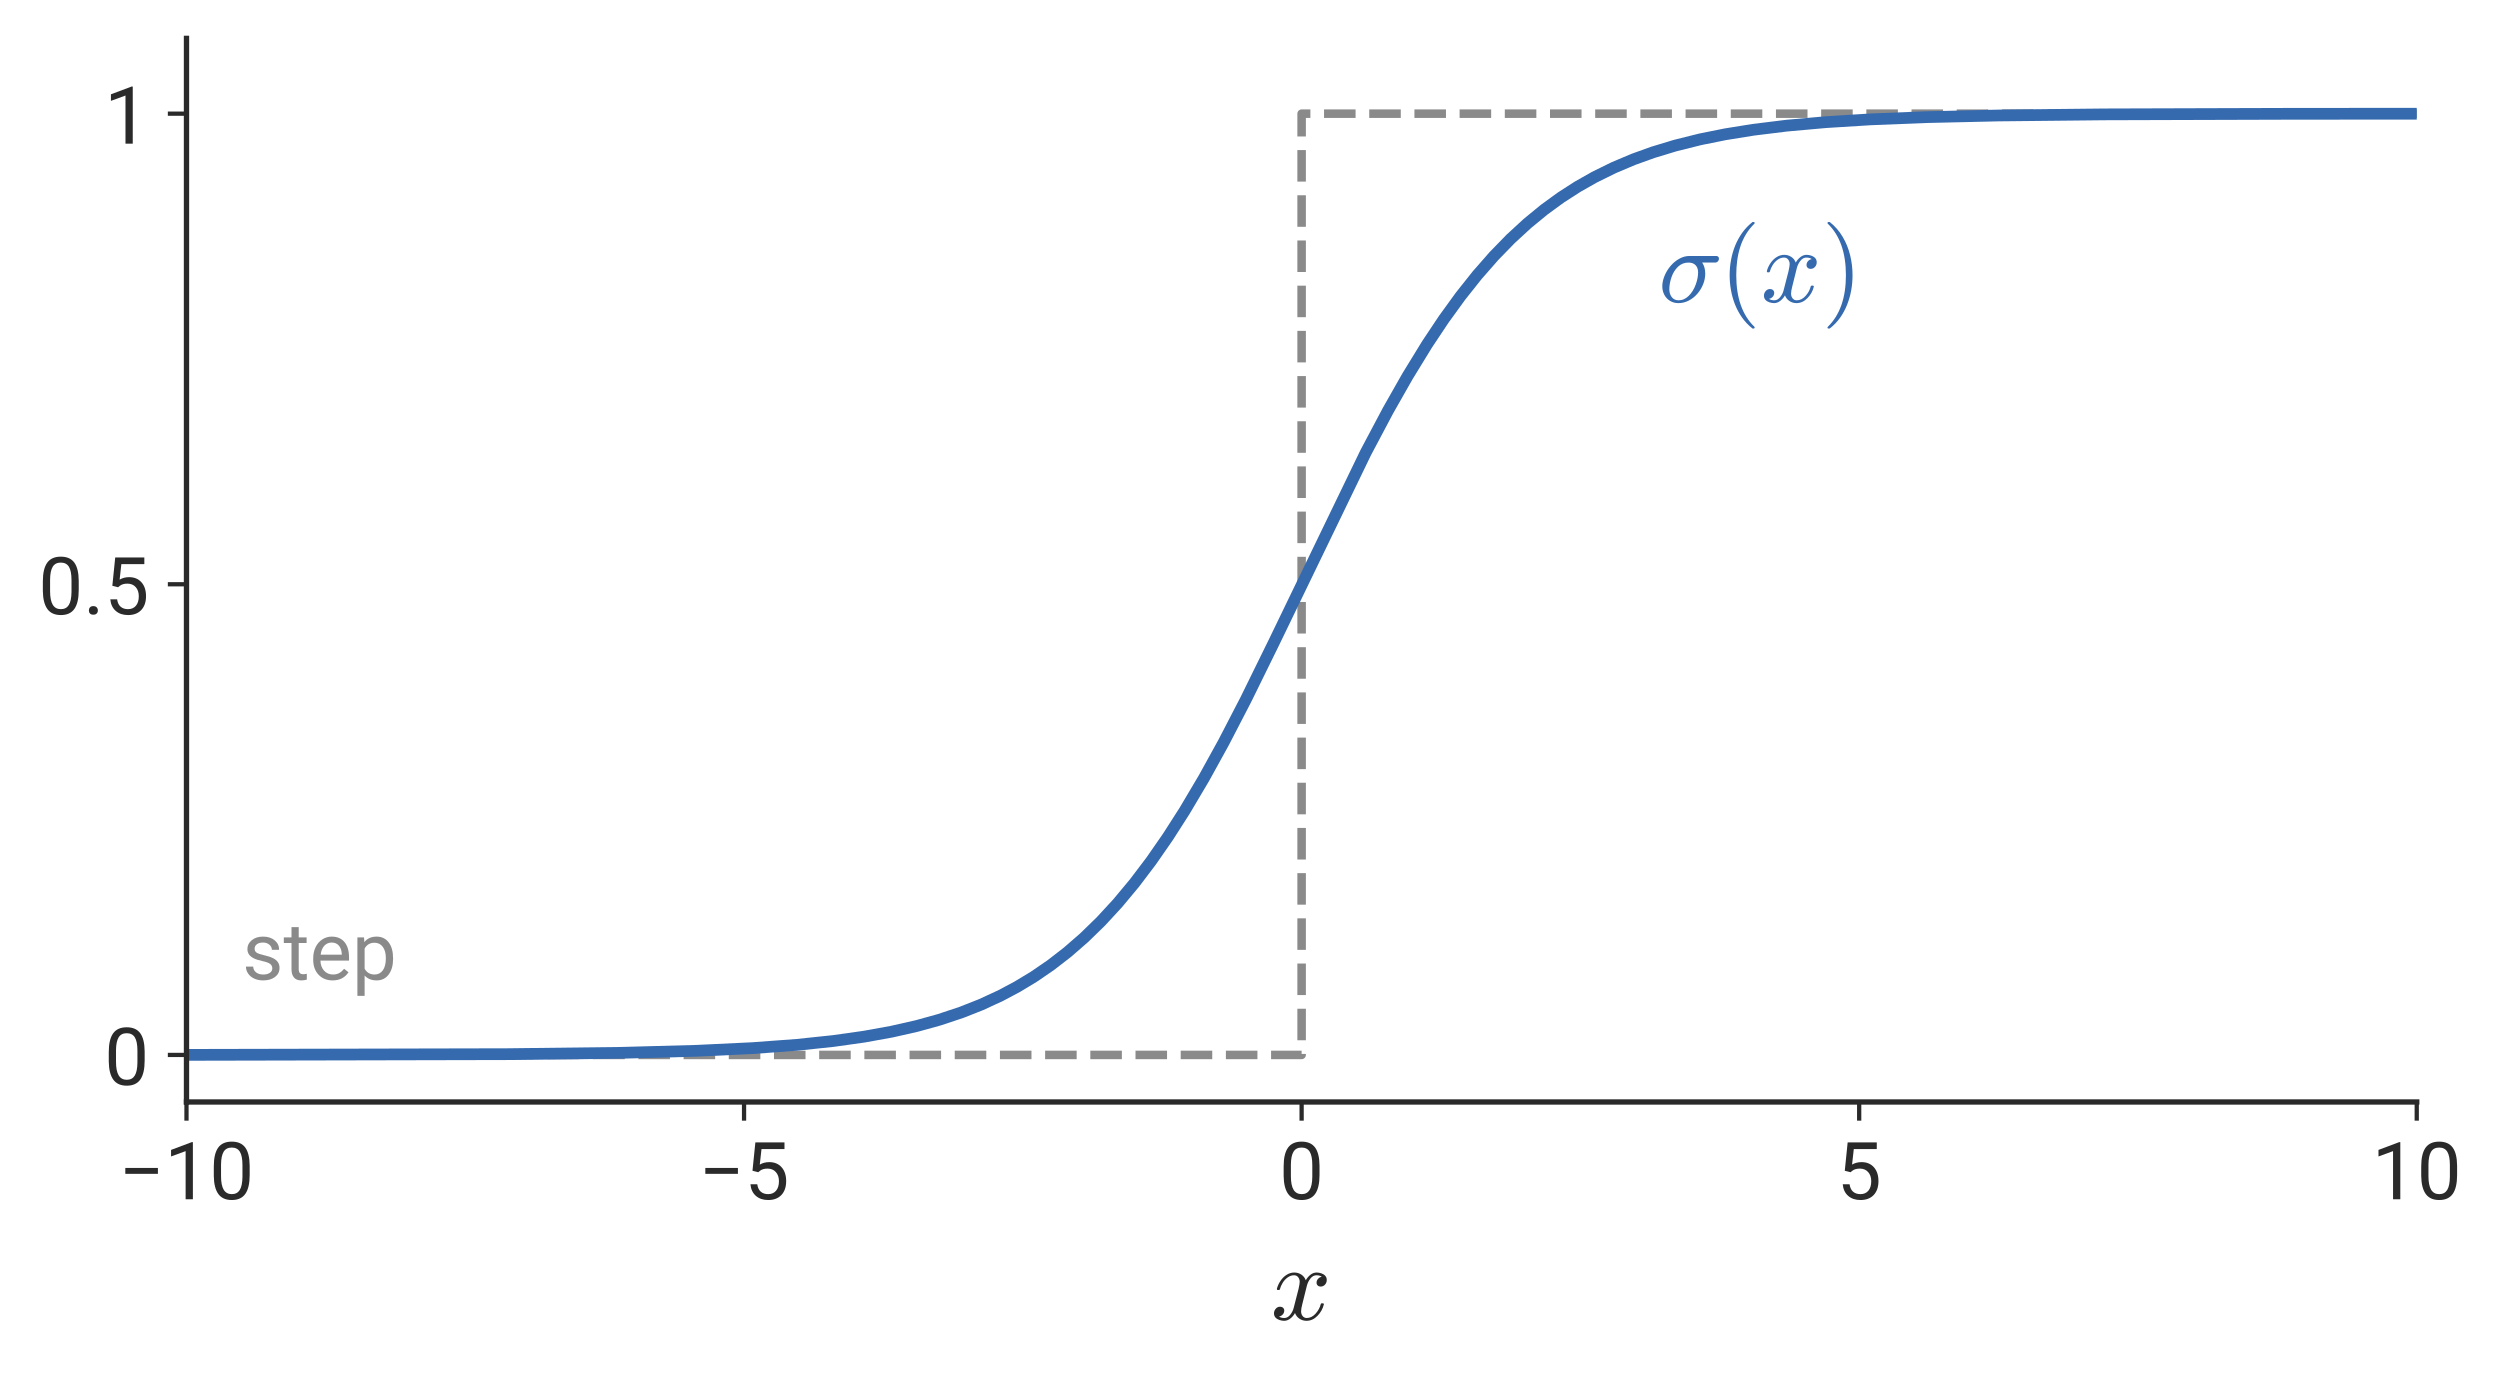
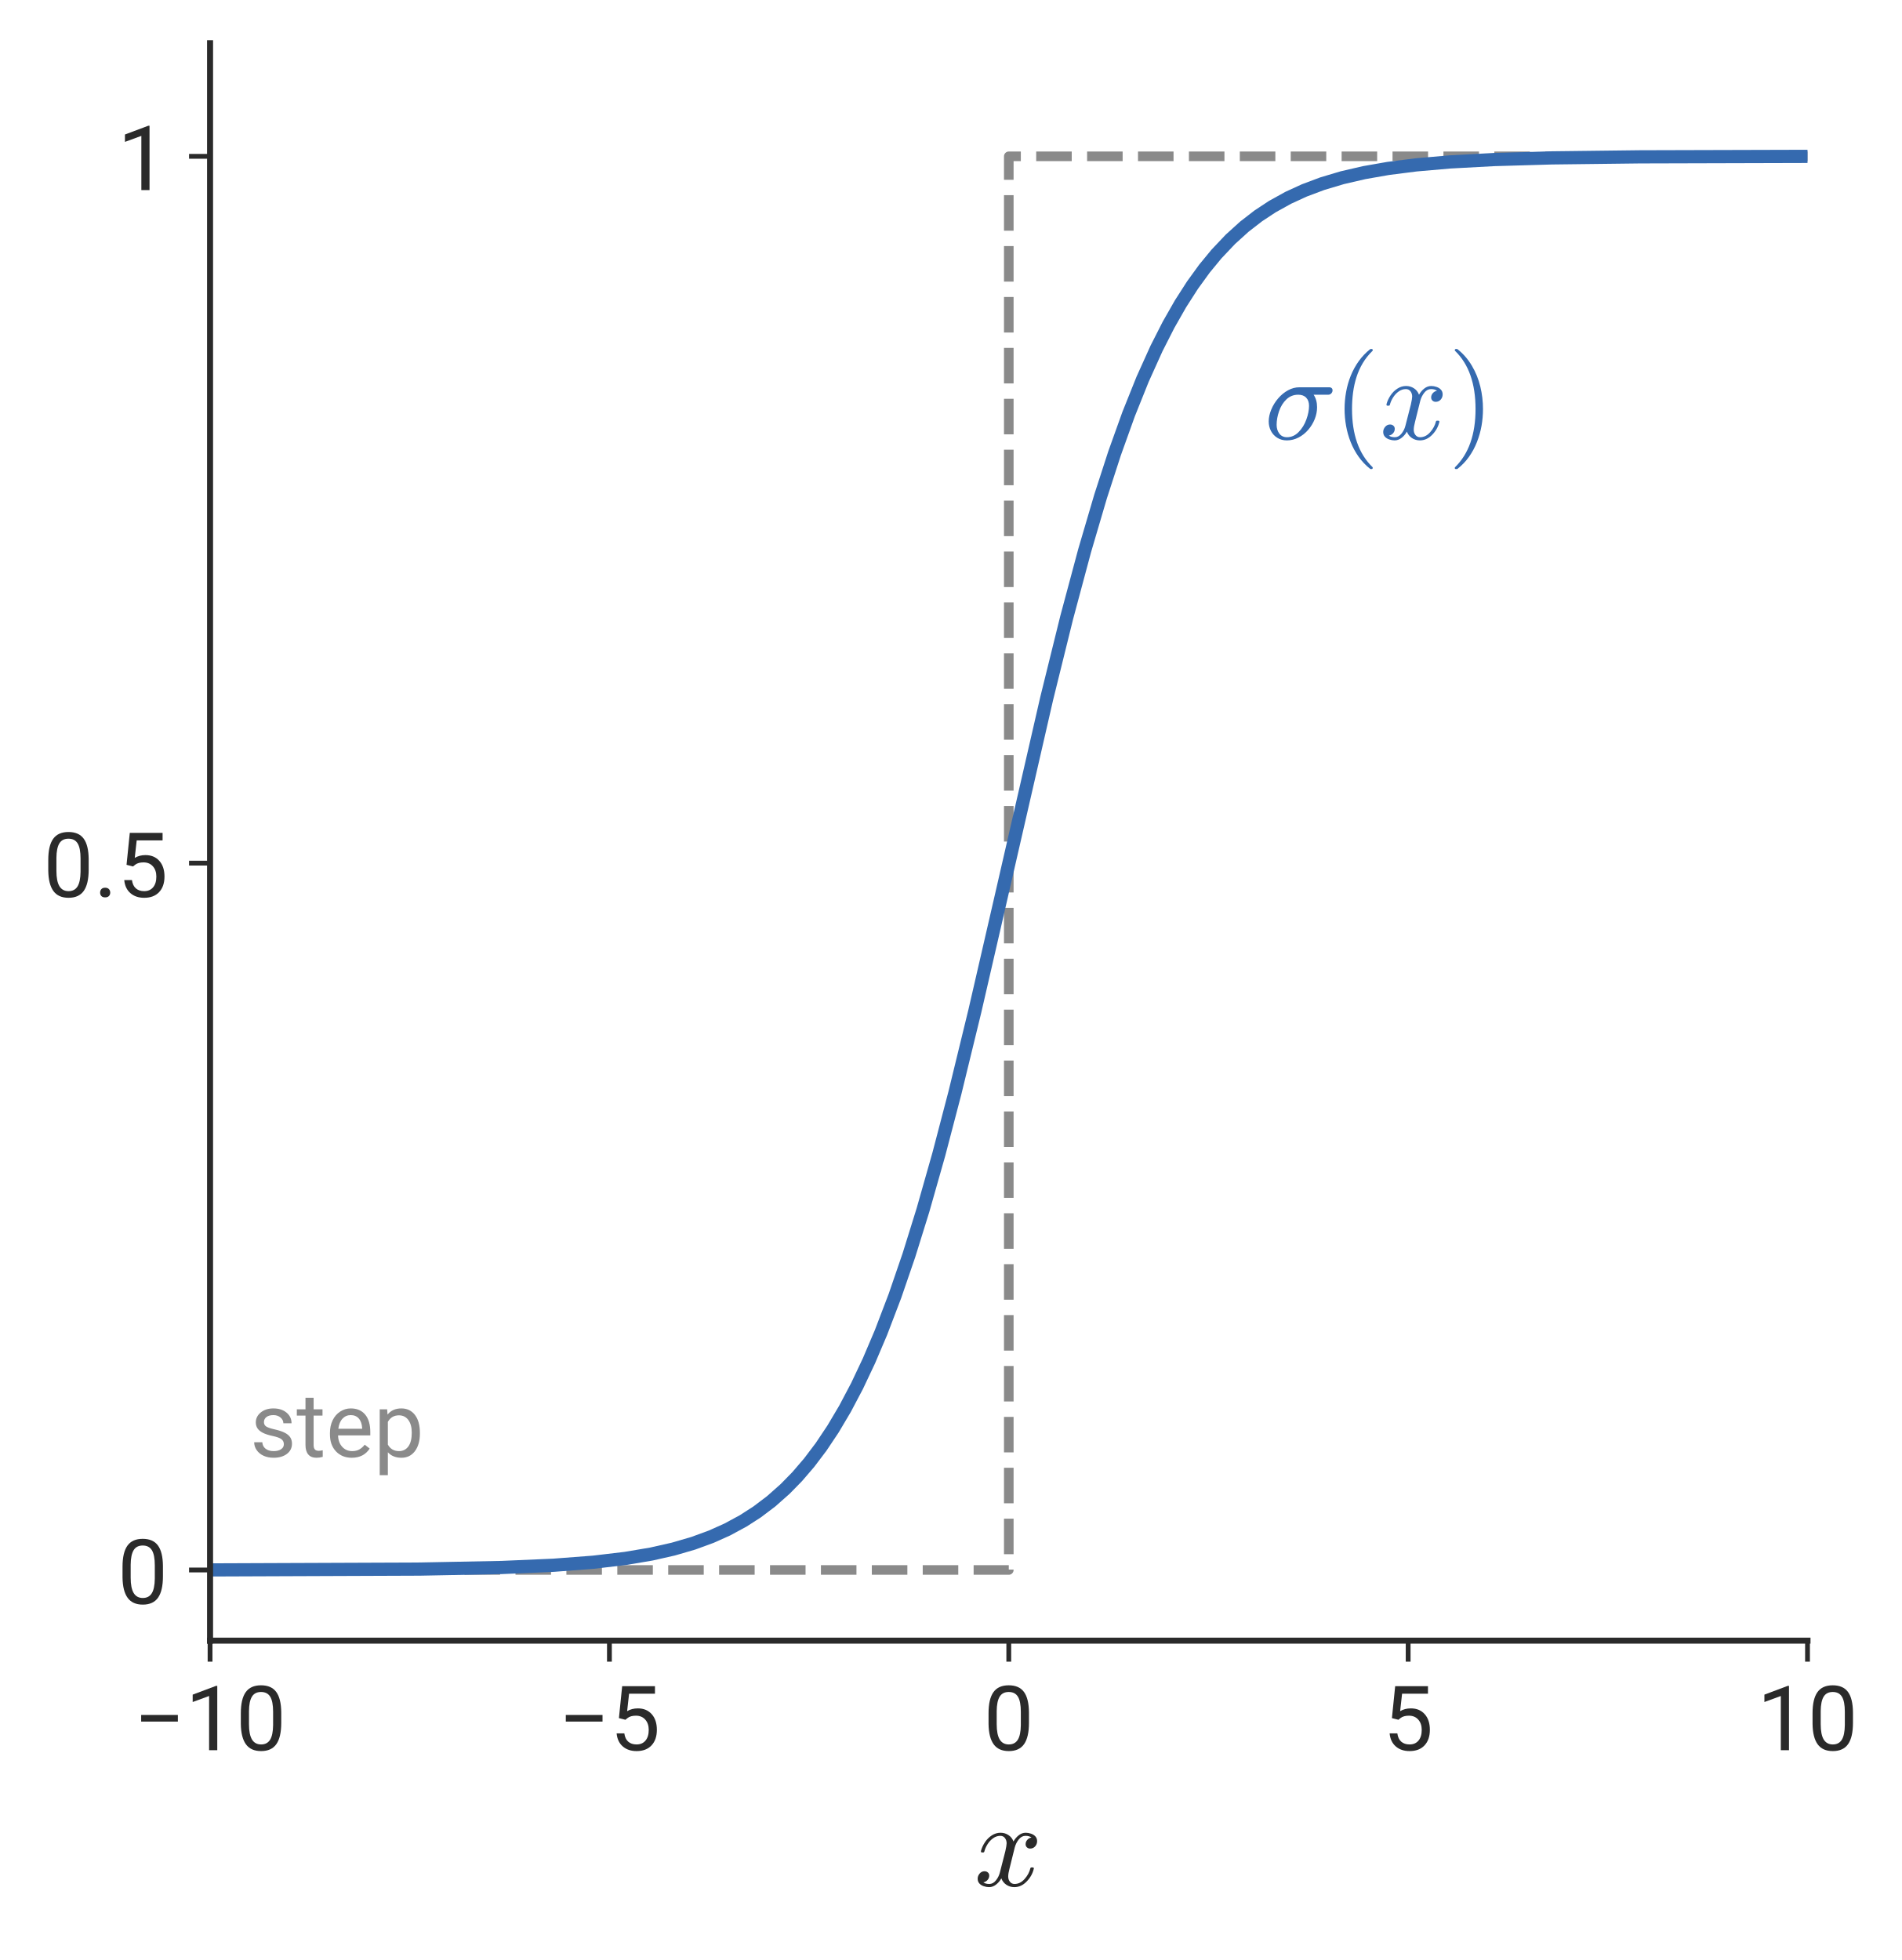
- <svg xmlns="http://www.w3.org/2000/svg" xmlns:xlink="http://www.w3.org/1999/xlink" width="469.117pt" height="259.984pt" viewBox="0 0 469.117 259.984" version="1.1">
+ <svg xmlns="http://www.w3.org/2000/svg" xmlns:xlink="http://www.w3.org/1999/xlink" width="316.729pt" height="326.512pt" viewBox="0 0 316.729 326.512" version="1.1">
  <defs>
    <style type="text/css">*{stroke-linejoin: round; stroke-linecap: butt}</style>
  </defs>
  <g id="figure_1">
    <g id="patch_1">
-       <path d="M 0 259.984  L 469.117 259.984  L 469.117 0  L 0 0  L 0 259.984  z " style="fill: none" />
+       <path d="M 0 326.512  L 316.729 326.512  L 316.729 0  L 0 0  L 0 326.512  z " style="fill: none" />
    </g>
    <g id="axes_1">
      <g id="patch_2">
-         <path d="M 34.994 206.784  L 453.494 206.784  L 453.494 7.2  L 34.994 7.2  L 34.994 206.784  z " style="fill: none" />
+         <path d="M 34.994 273.312  L 301.106 273.312  L 301.106 7.2  L 34.994 7.2  L 34.994 273.312  z " style="fill: none" />
      </g>
      <g id="matplotlib.axis_1">
        <g id="xtick_1">
          <g id="line2d_1">
            <defs>
              <path id="m096f480a19" d="M 0 0  L 0 3.5  " style="stroke: #2a2a2a; stroke-width: 0.8" />
            </defs>
            <g>
-               <use xlink:href="#m096f480a19" x="34.994" y="206.784" style="fill: #2a2a2a; stroke: #2a2a2a; stroke-width: 0.8" />
+               <use xlink:href="#m096f480a19" x="34.994" y="273.312" style="fill: #2a2a2a; stroke: #2a2a2a; stroke-width: 0.8" />
            </g>
          </g>
          <g id="text_1">
-             <g style="fill: #2a2a2a" transform="translate(22.28594 225.034) scale(0.15 -0.15)">
+             <g style="fill: #2a2a2a" transform="translate(22.28594 291.562) scale(0.15 -0.15)">
              <defs>
                <path id="Roboto-Regular-1af" d="M 3134 2034  L 525 2034  L 525 2506  L 3134 2506  L 3134 2034  z " transform="scale(0.015625)" />
                <path id="Roboto-Regular-15" d="M 2278 0  L 1697 0  L 1697 3853  L 531 3425  L 531 3950  L 2188 4572  L 2278 4572  L 2278 0  z " transform="scale(0.015625)" />
                <path id="Roboto-Regular-14" d="M 3231 1941  Q 3231 925 2884 431  Q 2538 -63 1800 -63  Q 1072 -63 722 420  Q 372 903 359 1863  L 359 2634  Q 359 3638 706 4125  Q 1053 4613 1794 4613  Q 2528 4613 2875 4142  Q 3222 3672 3231 2691  L 3231 1941  z M 2653 2731  Q 2653 3466 2447 3802  Q 2241 4138 1794 4138  Q 1350 4138 1147 3803  Q 944 3469 938 2775  L 938 1850  Q 938 1113 1152 761  Q 1366 409 1800 409  Q 2228 409 2436 740  Q 2644 1072 2653 1784  L 2653 2731  z " transform="scale(0.015625)" />
              </defs>
              <use xlink:href="#Roboto-Regular-1af" />
              <use xlink:href="#Roboto-Regular-15" transform="translate(57.125 0)" />
              <use xlink:href="#Roboto-Regular-14" transform="translate(113.2812 0)" />
            </g>
          </g>
        </g>
        <g id="xtick_2">
          <g id="line2d_2">
            <g>
-               <use xlink:href="#m096f480a19" x="139.619" y="206.784" style="fill: #2a2a2a; stroke: #2a2a2a; stroke-width: 0.8" />
+               <use xlink:href="#m096f480a19" x="101.522" y="273.312" style="fill: #2a2a2a; stroke: #2a2a2a; stroke-width: 0.8" />
            </g>
          </g>
          <g id="text_2">
-             <g style="fill: #2a2a2a" transform="translate(131.1227 225.034) scale(0.15 -0.15)">
+             <g style="fill: #2a2a2a" transform="translate(93.02566 291.562) scale(0.15 -0.15)">
              <defs>
                <path id="Roboto-Regular-19" d="M 644 2281  L 875 4550  L 3206 4550  L 3206 4016  L 1366 4016  L 1228 2775  Q 1563 2972 1988 2972  Q 2609 2972 2975 2561  Q 3341 2150 3341 1450  Q 3341 747 2961 342  Q 2581 -63 1900 -63  Q 1297 -63 915 271  Q 534 606 481 1197  L 1028 1197  Q 1081 806 1306 607  Q 1531 409 1900 409  Q 2303 409 2533 684  Q 2763 959 2763 1444  Q 2763 1900 2514 2176  Q 2266 2453 1853 2453  Q 1475 2453 1259 2288  L 1106 2163  L 644 2281  z " transform="scale(0.015625)" />
              </defs>
              <use xlink:href="#Roboto-Regular-1af" />
              <use xlink:href="#Roboto-Regular-19" transform="translate(57.125 0)" />
            </g>
          </g>
        </g>
        <g id="xtick_3">
          <g id="line2d_3">
            <g>
-               <use xlink:href="#m096f480a19" x="244.244" y="206.784" style="fill: #2a2a2a; stroke: #2a2a2a; stroke-width: 0.8" />
+               <use xlink:href="#m096f480a19" x="168.05" y="273.312" style="fill: #2a2a2a; stroke: #2a2a2a; stroke-width: 0.8" />
            </g>
          </g>
          <g id="text_3">
-             <g style="fill: #2a2a2a" transform="translate(240.032 225.034) scale(0.15 -0.15)">
+             <g style="fill: #2a2a2a" transform="translate(163.838 291.562) scale(0.15 -0.15)">
              <use xlink:href="#Roboto-Regular-14" />
            </g>
          </g>
        </g>
        <g id="xtick_4">
          <g id="line2d_4">
            <g>
-               <use xlink:href="#m096f480a19" x="348.869" y="206.784" style="fill: #2a2a2a; stroke: #2a2a2a; stroke-width: 0.8" />
+               <use xlink:href="#m096f480a19" x="234.578" y="273.312" style="fill: #2a2a2a; stroke: #2a2a2a; stroke-width: 0.8" />
            </g>
          </g>
          <g id="text_4">
-             <g style="fill: #2a2a2a" transform="translate(344.657 225.034) scale(0.15 -0.15)">
+             <g style="fill: #2a2a2a" transform="translate(230.366 291.562) scale(0.15 -0.15)">
              <use xlink:href="#Roboto-Regular-19" />
            </g>
          </g>
        </g>
        <g id="xtick_5">
          <g id="line2d_5">
            <g>
-               <use xlink:href="#m096f480a19" x="453.494" y="206.784" style="fill: #2a2a2a; stroke: #2a2a2a; stroke-width: 0.8" />
+               <use xlink:href="#m096f480a19" x="301.106" y="273.312" style="fill: #2a2a2a; stroke: #2a2a2a; stroke-width: 0.8" />
            </g>
          </g>
          <g id="text_5">
-             <g style="fill: #2a2a2a" transform="translate(445.0703 225.034) scale(0.15 -0.15)">
+             <g style="fill: #2a2a2a" transform="translate(292.6823 291.562) scale(0.15 -0.15)">
              <use xlink:href="#Roboto-Regular-15" />
              <use xlink:href="#Roboto-Regular-14" transform="translate(56.15625 0)" />
            </g>
          </g>
        </g>
        <g id="text_6">
-           <g style="fill: #2a2a2a" transform="translate(238.4437 247.784) scale(0.2 -0.2)">
+           <g style="fill: #2a2a2a" transform="translate(162.2498 314.312) scale(0.2 -0.2)">
            <defs>
              <path id="Cmmi10-3f" d="M 500 184  Q 613 97 819 97  Q 1019 97 1172 289  Q 1325 481 1381 709  L 1672 1844  Q 1741 2153 1741 2266  Q 1741 2425 1652 2544  Q 1563 2663 1403 2663  Q 1200 2663 1022 2536  Q 844 2409 722 2214  Q 600 2019 550 1819  Q 538 1778 500 1778  L 422 1778  Q 372 1778 372 1838  L 372 1856  Q 434 2094 584 2320  Q 734 2547 951 2687  Q 1169 2828 1416 2828  Q 1650 2828 1839 2703  Q 2028 2578 2106 2363  Q 2216 2559 2386 2693  Q 2556 2828 2759 2828  Q 2897 2828 3040 2779  Q 3184 2731 3275 2631  Q 3366 2531 3366 2381  Q 3366 2219 3261 2101  Q 3156 1984 2994 1984  Q 2891 1984 2822 2050  Q 2753 2116 2753 2216  Q 2753 2350 2845 2451  Q 2938 2553 3066 2572  Q 2950 2663 2747 2663  Q 2541 2663 2389 2472  Q 2238 2281 2175 2047  L 1894 916  Q 1825 659 1825 494  Q 1825 331 1917 214  Q 2009 97 2163 97  Q 2463 97 2698 361  Q 2934 625 3009 941  Q 3022 978 3059 978  L 3138 978  Q 3163 978 3178 961  Q 3194 944 3194 922  Q 3194 916 3188 903  Q 3097 522 2806 225  Q 2516 -72 2150 -72  Q 1916 -72 1727 54  Q 1538 181 1459 397  Q 1359 209 1182 68  Q 1006 -72 806 -72  Q 669 -72 523 -23  Q 378 25 287 125  Q 197 225 197 378  Q 197 528 301 651  Q 406 775 563 775  Q 669 775 741 711  Q 813 647 813 544  Q 813 409 723 309  Q 634 209 500 184  z " transform="scale(0.015625)" />
            </defs>
            <use xlink:href="#Cmmi10-3f" transform="translate(0 0.8125)" />
          </g>
        </g>
      </g>
      <g id="matplotlib.axis_2">
        <g id="ytick_1">
          <g id="line2d_6">
            <defs>
              <path id="m588fc6079a" d="M 0 0  L -3.5 0  " style="stroke: #2a2a2a; stroke-width: 0.8" />
            </defs>
            <g>
-               <use xlink:href="#m588fc6079a" x="34.994" y="197.953" style="fill: #2a2a2a; stroke: #2a2a2a; stroke-width: 0.8" />
+               <use xlink:href="#m588fc6079a" x="34.994" y="261.537" style="fill: #2a2a2a; stroke: #2a2a2a; stroke-width: 0.8" />
            </g>
          </g>
          <g id="text_7">
-             <g style="fill: #2a2a2a" transform="translate(19.57031 203.5779) scale(0.15 -0.15)">
+             <g style="fill: #2a2a2a" transform="translate(19.57031 267.1621) scale(0.15 -0.15)">
              <use xlink:href="#Roboto-Regular-14" />
            </g>
          </g>
        </g>
        <g id="ytick_2">
          <g id="line2d_7">
            <g>
-               <use xlink:href="#m588fc6079a" x="34.994" y="109.641" style="fill: #2a2a2a; stroke: #2a2a2a; stroke-width: 0.8" />
+               <use xlink:href="#m588fc6079a" x="34.994" y="143.788" style="fill: #2a2a2a; stroke: #2a2a2a; stroke-width: 0.8" />
            </g>
          </g>
          <g id="text_8">
-             <g style="fill: #2a2a2a" transform="translate(7.2 115.2663) scale(0.15 -0.15)">
+             <g style="fill: #2a2a2a" transform="translate(7.2 149.4135) scale(0.15 -0.15)">
              <defs>
                <path id="Roboto-Regular-12" d="M 450 303  Q 450 453 539 553  Q 628 653 806 653  Q 984 653 1076 553  Q 1169 453 1169 303  Q 1169 159 1076 62  Q 984 -34 806 -34  Q 628 -34 539 62  Q 450 159 450 303  z " transform="scale(0.015625)" />
              </defs>
              <use xlink:href="#Roboto-Regular-14" />
              <use xlink:href="#Roboto-Regular-12" transform="translate(56.15625 0)" />
              <use xlink:href="#Roboto-Regular-19" transform="translate(82.46875 0)" />
            </g>
          </g>
        </g>
        <g id="ytick_3">
          <g id="line2d_8">
            <g>
-               <use xlink:href="#m588fc6079a" x="34.994" y="21.33" style="fill: #2a2a2a; stroke: #2a2a2a; stroke-width: 0.8" />
+               <use xlink:href="#m588fc6079a" x="34.994" y="26.04" style="fill: #2a2a2a; stroke: #2a2a2a; stroke-width: 0.8" />
            </g>
          </g>
          <g id="text_9">
-             <g style="fill: #2a2a2a" transform="translate(19.57031 26.95484) scale(0.15 -0.15)">
+             <g style="fill: #2a2a2a" transform="translate(19.57031 31.66479) scale(0.15 -0.15)">
              <use xlink:href="#Roboto-Regular-15" />
            </g>
          </g>
        </g>
      </g>
      <g id="line2d_9">
-         <path d="M 34.994 197.953  L 244.244 197.953  L 244.244 21.33  L 453.494 21.33  " clip-path="url(#pf4bda82ee0)" style="fill: none; stroke-dasharray: 5.92,2.56; stroke-dashoffset: 0; stroke: #8a8a8a; stroke-width: 1.6" />
+         <path d="M 34.994 261.537  L 168.05 261.537  L 168.05 26.04  L 301.106 26.04  " clip-path="url(#p1c3d58ce9c)" style="fill: none; stroke-dasharray: 5.92,2.56; stroke-dashoffset: 0; stroke: #8a8a8a; stroke-width: 1.6" />
      </g>
      <g id="line2d_10">
-         <path d="M 34.994 197.945  L 95.153 197.811  L 116.601 197.558  L 130.726 197.178  L 141.188 196.679  L 149.558 196.06  L 156.359 195.343  L 162.113 194.533  L 167.344 193.586  L 172.053 192.518  L 176.238 191.36  L 180.423 189.966  L 184.084 188.521  L 187.746 186.83  L 190.885 185.161  L 194.024 183.263  L 197.162 181.112  L 200.301 178.684  L 203.44 175.954  L 206.579 172.899  L 209.718 169.497  L 212.856 165.732  L 215.995 161.591  L 219.134 157.069  L 222.273 152.168  L 225.934 145.988  L 229.596 139.347  L 233.781 131.27  L 239.012 120.623  L 256.276 84.929  L 260.461 77.036  L 264.123 70.587  L 267.784 64.617  L 270.923 59.905  L 274.062 55.573  L 277.201 51.622  L 280.339 48.04  L 283.478 44.814  L 286.617 41.925  L 289.756 39.349  L 292.894 37.062  L 296.033 35.041  L 299.172 33.26  L 302.834 31.455  L 306.496 29.908  L 310.158 28.588  L 314.342 27.317  L 319.051 26.143  L 323.759 25.195  L 328.99 24.354  L 335.267 23.58  L 342.591 22.922  L 350.961 22.4  L 361.424 21.981  L 375.025 21.67  L 394.904 21.462  L 429.953 21.355  L 453.494 21.338  L 453.494 21.338  " clip-path="url(#pf4bda82ee0)" style="fill: none; stroke: #356aaf; stroke-width: 2.2; stroke-linecap: square" />
+         <path d="M 34.994 261.526  L 69.921 261.39  L 83.559 261.126  L 92.208 260.752  L 98.861 260.245  L 104.183 259.615  L 108.507 258.885  L 112.166 258.058  L 115.493 257.088  L 118.486 255.992  L 121.148 254.8  L 123.809 253.36  L 126.137 251.86  L 128.466 250.099  L 130.794 248.037  L 132.79 245.997  L 134.786 243.673  L 136.782 241.033  L 138.777 238.046  L 140.773 234.678  L 142.769 230.897  L 144.765 226.672  L 146.761 221.978  L 149.089 215.879  L 151.418 209.092  L 153.746 201.614  L 156.407 192.25  L 159.068 182.085  L 162.395 168.44  L 166.719 149.671  L 174.37 116.337  L 177.696 102.881  L 180.69 91.716  L 183.351 82.674  L 185.68 75.491  L 188.008 69.001  L 190.337 63.192  L 192.665 58.037  L 194.661 54.112  L 196.657 50.61  L 198.653 47.499  L 200.648 44.747  L 202.644 42.322  L 204.973 39.861  L 207.301 37.753  L 209.63 35.951  L 211.958 34.417  L 214.619 32.943  L 217.28 31.722  L 220.274 30.599  L 223.601 29.606  L 227.26 28.758  L 231.251 28.06  L 235.908 27.467  L 241.563 26.975  L 248.881 26.58  L 258.528 26.302  L 273.164 26.127  L 301.106 26.05  L 301.106 26.05  " clip-path="url(#p1c3d58ce9c)" style="fill: none; stroke: #356aaf; stroke-width: 2.2; stroke-linecap: square" />
      </g>
      <g id="patch_3">
-         <path d="M 34.994 206.784  L 34.994 7.2  " style="fill: none; stroke: #2a2a2a; stroke-linejoin: miter; stroke-linecap: square" />
+         <path d="M 34.994 273.312  L 34.994 7.2  " style="fill: none; stroke: #2a2a2a; stroke-linejoin: miter; stroke-linecap: square" />
      </g>
      <g id="patch_4">
-         <path d="M 34.994 206.784  L 453.494 206.784  " style="fill: none; stroke: #2a2a2a; stroke-linejoin: miter; stroke-linecap: square" />
+         <path d="M 34.994 273.312  L 301.106 273.312  " style="fill: none; stroke: #2a2a2a; stroke-linejoin: miter; stroke-linecap: square" />
      </g>
      <g id="text_10">
-         <g style="fill: #356aaf" transform="translate(311.2038 56.65444) scale(0.2 -0.2)">
+         <g style="fill: #356aaf" transform="translate(210.6277 73.13926) scale(0.2 -0.2)">
          <defs>
            <path id="Cmmi10-15" d="M 1197 -72  Q 913 -72 692 64  Q 472 200 351 431  Q 231 663 231 941  Q 231 1238 365 1566  Q 500 1894 733 2166  Q 966 2438 1259 2598  Q 1553 2759 1863 2759  L 3475 2759  Q 3541 2759 3587 2715  Q 3634 2672 3634 2597  Q 3634 2503 3567 2433  Q 3500 2363 3406 2363  L 2625 2363  Q 2809 2088 2809 1697  Q 2809 1375 2684 1062  Q 2559 750 2337 492  Q 2116 234 1820 81  Q 1525 -72 1197 -72  z M 1203 97  Q 1553 97 1823 370  Q 2094 644 2237 1039  Q 2381 1434 2381 1772  Q 2381 2047 2229 2205  Q 2078 2363 1806 2363  Q 1434 2363 1173 2113  Q 913 1863 783 1484  Q 653 1106 653 756  Q 653 481 798 289  Q 944 97 1203 97  z " transform="scale(0.015625)" />
            <path id="Cmr10-77" d="M 1984 -1588  Q 1628 -1306 1370 -942  Q 1113 -578 948 -165  Q 784 247 703 697  Q 622 1147 622 1600  Q 622 2059 703 2509  Q 784 2959 951 3375  Q 1119 3791 1378 4153  Q 1638 4516 1984 4788  Q 1984 4800 2016 4800  L 2075 4800  Q 2094 4800 2109 4783  Q 2125 4766 2125 4744  Q 2125 4716 2113 4703  Q 1800 4397 1592 4047  Q 1384 3697 1257 3301  Q 1131 2906 1075 2482  Q 1019 2059 1019 1600  Q 1019 -434 2106 -1491  Q 2125 -1509 2125 -1544  Q 2125 -1559 2108 -1579  Q 2091 -1600 2075 -1600  L 2016 -1600  Q 1984 -1600 1984 -1588  z " transform="scale(0.015625)" />
            <path id="Cmr10-44" d="M 416 -1600  Q 359 -1600 359 -1544  Q 359 -1516 372 -1503  Q 1466 -434 1466 1600  Q 1466 3634 384 4691  Q 359 4706 359 4744  Q 359 4766 376 4783  Q 394 4800 416 4800  L 475 4800  Q 494 4800 506 4788  Q 966 4425 1272 3906  Q 1578 3388 1720 2800  Q 1863 2213 1863 1600  Q 1863 1147 1786 708  Q 1709 269 1542 -157  Q 1375 -584 1119 -945  Q 863 -1306 506 -1588  Q 494 -1600 475 -1600  L 416 -1600  z " transform="scale(0.015625)" />
          </defs>
          <use xlink:href="#Cmmi10-15" />
          <use xlink:href="#Cmr10-77" transform="translate(57.08008 0)" />
          <use xlink:href="#Cmmi10-3f" transform="translate(95.89844 0)" />
          <use xlink:href="#Cmr10-44" transform="translate(152.9785 0)" />
        </g>
      </g>
      <g id="text_11">
-         <g style="fill: #8a8a8a" transform="translate(45.45625 183.823) scale(0.15 -0.15)">
+         <g style="fill: #8a8a8a" transform="translate(41.64655 242.6973) scale(0.15 -0.15)">
          <defs>
            <path id="Roboto-Regular-57" d="M 2406 897  Q 2406 1131 2229 1261  Q 2053 1391 1614 1484  Q 1175 1578 917 1709  Q 659 1841 536 2022  Q 413 2203 413 2453  Q 413 2869 764 3156  Q 1116 3444 1663 3444  Q 2238 3444 2595 3147  Q 2953 2850 2953 2388  L 2372 2388  Q 2372 2625 2170 2797  Q 1969 2969 1663 2969  Q 1347 2969 1169 2831  Q 991 2694 991 2472  Q 991 2263 1156 2156  Q 1322 2050 1755 1953  Q 2188 1856 2456 1722  Q 2725 1588 2854 1398  Q 2984 1209 2984 938  Q 2984 484 2621 210  Q 2259 -63 1681 -63  Q 1275 -63 962 81  Q 650 225 473 483  Q 297 741 297 1041  L 875 1041  Q 891 750 1108 579  Q 1325 409 1681 409  Q 2009 409 2207 542  Q 2406 675 2406 897  z " transform="scale(0.015625)" />
            <path id="Roboto-Regular-58" d="M 1222 4200  L 1222 3381  L 1853 3381  L 1853 2934  L 1222 2934  L 1222 838  Q 1222 634 1306 532  Q 1391 431 1594 431  Q 1694 431 1869 469  L 1869 0  Q 1641 -63 1425 -63  Q 1038 -63 841 171  Q 644 406 644 838  L 644 2934  L 28 2934  L 28 3381  L 644 3381  L 644 4200  L 1222 4200  z " transform="scale(0.015625)" />
            <path id="Roboto-Regular-49" d="M 1841 -63  Q 1153 -63 722 389  Q 291 841 291 1597  L 291 1703  Q 291 2206 483 2601  Q 675 2997 1020 3220  Q 1366 3444 1769 3444  Q 2428 3444 2793 3009  Q 3159 2575 3159 1766  L 3159 1525  L 869 1525  Q 881 1025 1161 717  Q 1441 409 1872 409  Q 2178 409 2390 534  Q 2603 659 2763 866  L 3116 591  Q 2691 -63 1841 -63  z M 1769 2969  Q 1419 2969 1181 2714  Q 944 2459 888 2000  L 2581 2000  L 2581 2044  Q 2556 2484 2343 2726  Q 2131 2969 1769 2969  z " transform="scale(0.015625)" />
            <path id="Roboto-Regular-54" d="M 3294 1653  Q 3294 881 2941 409  Q 2588 -63 1984 -63  Q 1369 -63 1016 328  L 1016 -1300  L 438 -1300  L 438 3381  L 966 3381  L 994 3006  Q 1347 3444 1975 3444  Q 2584 3444 2939 2984  Q 3294 2525 3294 1706  L 3294 1653  z M 2716 1719  Q 2716 2291 2472 2622  Q 2228 2953 1803 2953  Q 1278 2953 1016 2488  L 1016 872  Q 1275 409 1809 409  Q 2225 409 2470 739  Q 2716 1069 2716 1719  z " transform="scale(0.015625)" />
          </defs>
          <use xlink:href="#Roboto-Regular-57" />
          <use xlink:href="#Roboto-Regular-58" transform="translate(51.5625 0)" />
          <use xlink:href="#Roboto-Regular-49" transform="translate(84.23438 0)" />
          <use xlink:href="#Roboto-Regular-54" transform="translate(137.2188 0)" />
        </g>
      </g>
    </g>
  </g>
  <defs>
-     <clipPath id="pf4bda82ee0">
-       <rect x="34.994" y="7.2" width="418.5" height="199.584" />
+     <clipPath id="p1c3d58ce9c">
+       <rect x="34.994" y="7.2" width="266.112" height="266.112" />
    </clipPath>
  </defs>
</svg>
